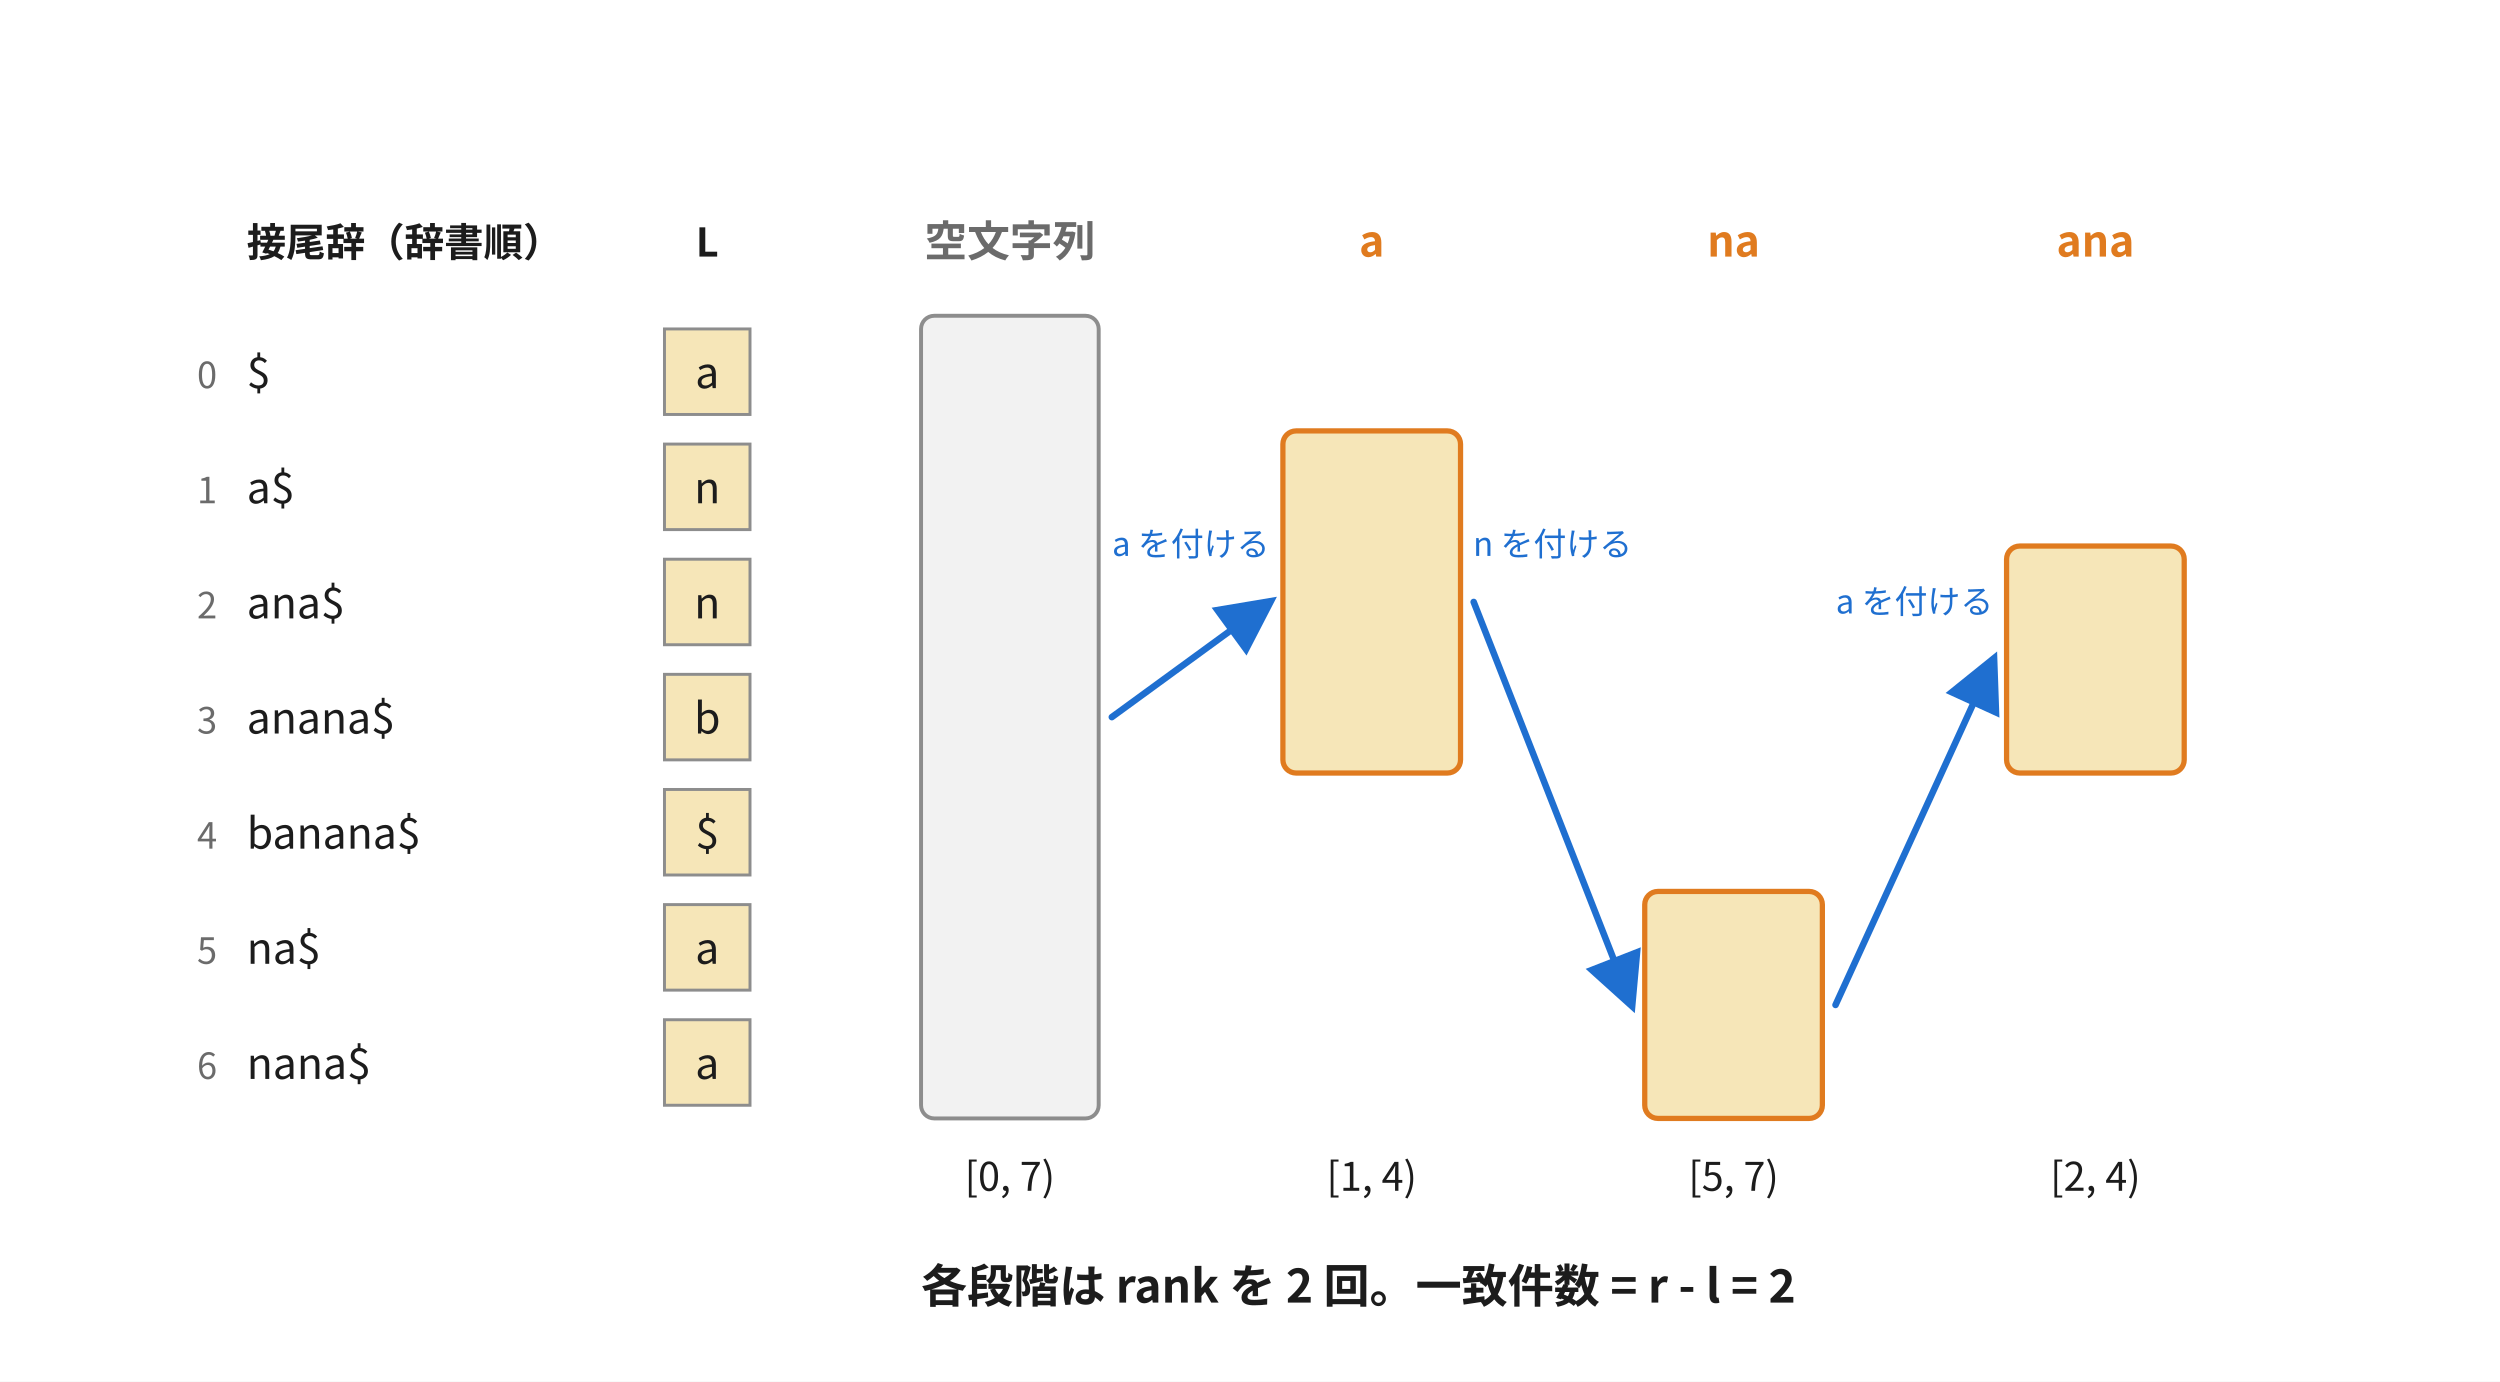
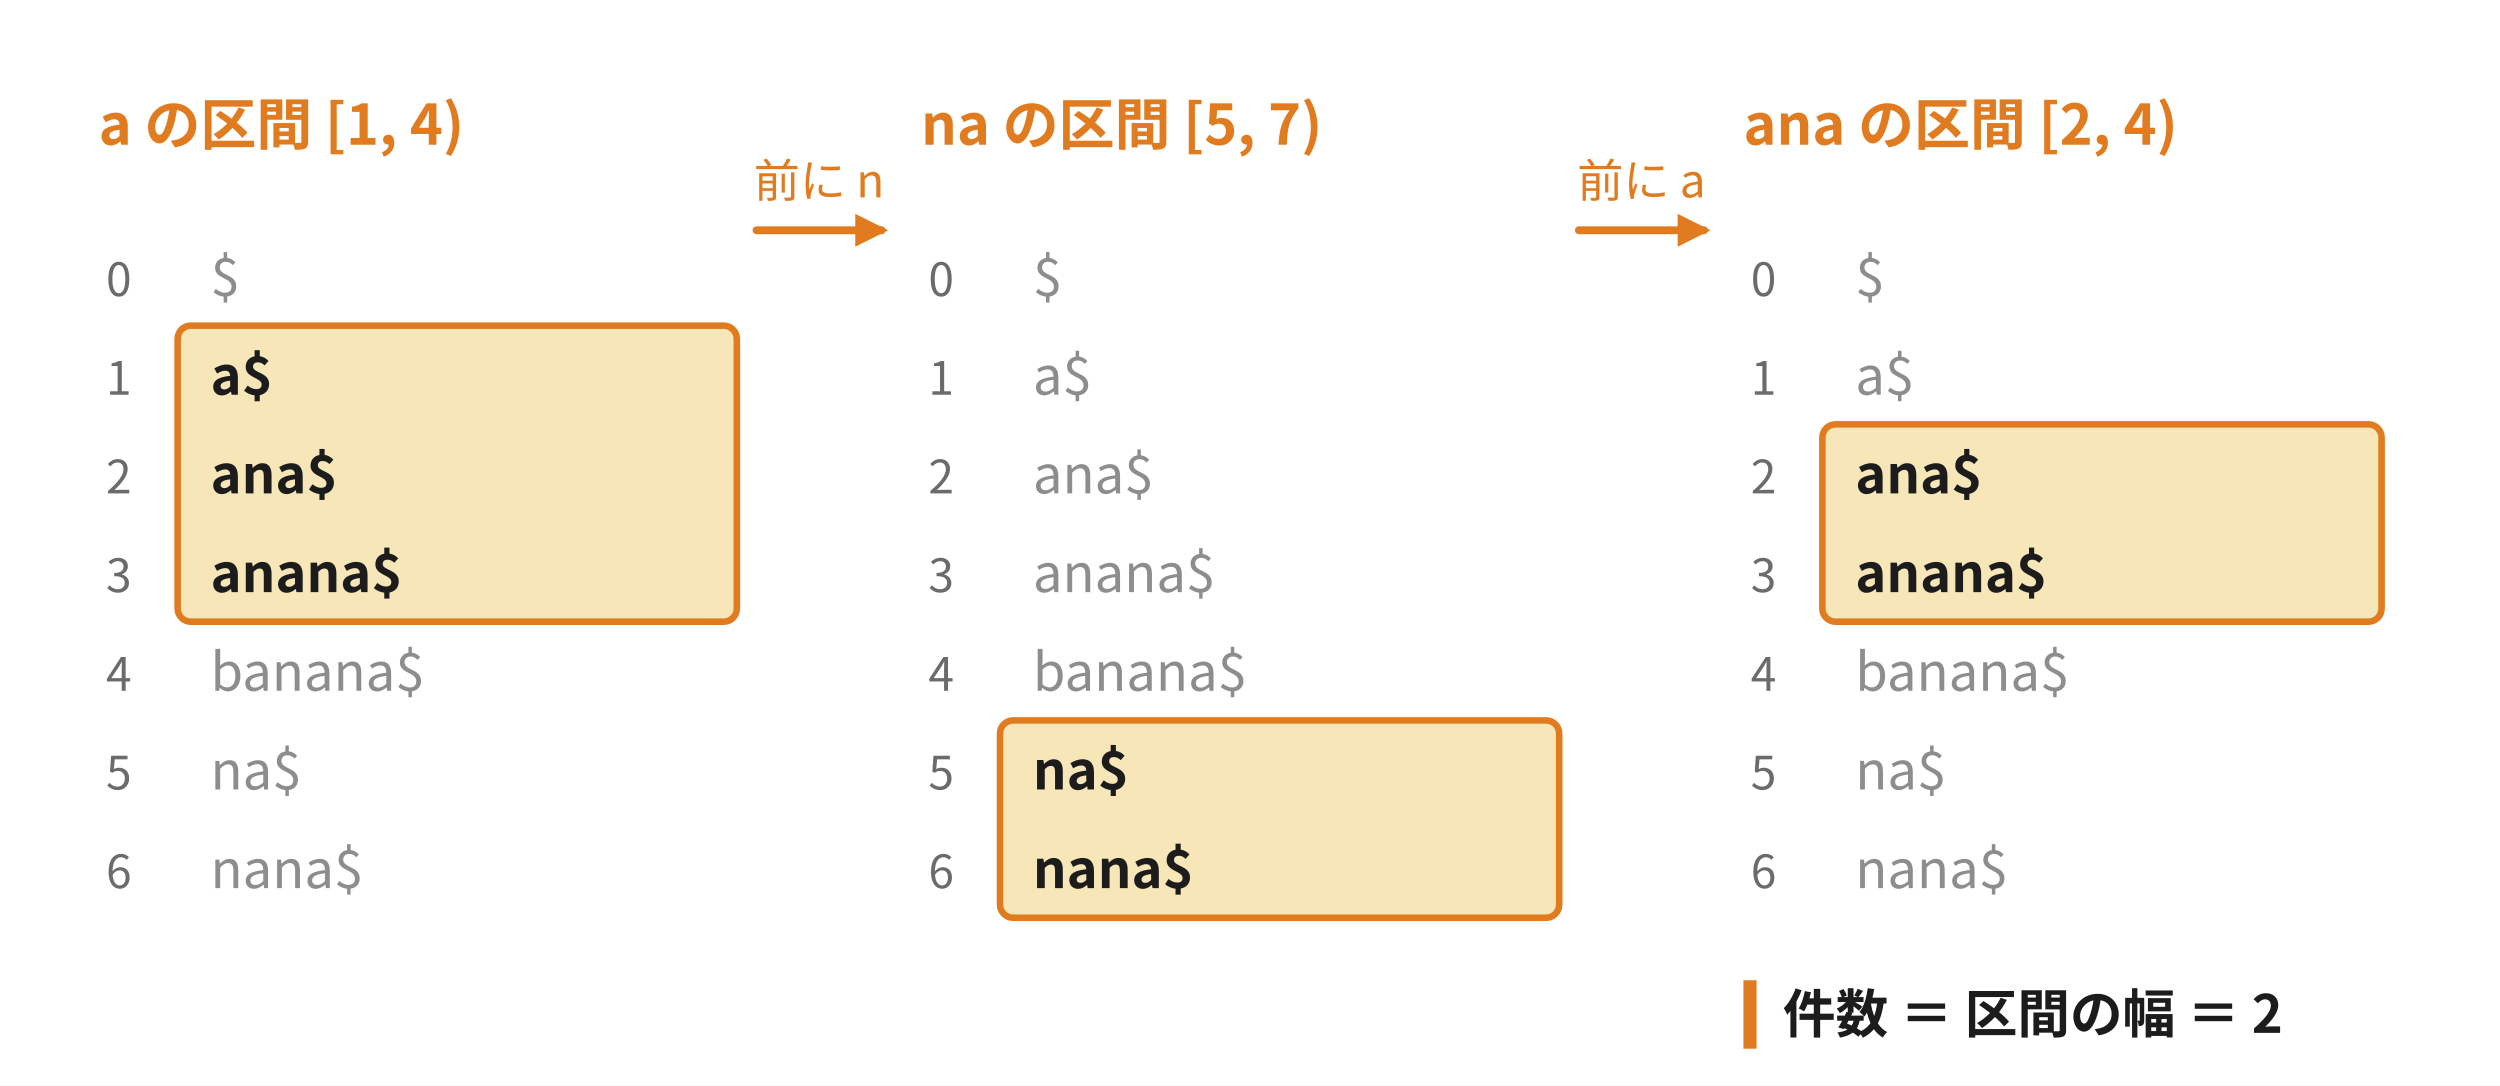
- <svg xmlns="http://www.w3.org/2000/svg" viewBox="0 0 760 420" role="img" aria-labelledby="title desc">
+ <svg xmlns="http://www.w3.org/2000/svg" viewBox="0 0 760 330" role="img" aria-labelledby="title">
  <defs>
-     <marker id="ahf1f6fd09_0" viewBox="0 0 10 10" refX="8.5" refY="5" markerWidth="9.0" markerHeight="9.0" orient="auto">
-       <path d="M 0 0 L 10 5 L 0 10 z" fill="#1f6fd0" />
+     <marker id="ae07b1f" viewBox="0 0 10 10" refX="8" refY="5" markerWidth="10" markerHeight="10" markerUnits="userSpaceOnUse" orient="auto">
+       <path d="M 0 0 L 10 5 L 0 10 z" fill="#e07b1f" />
    </marker>
  </defs>
-   <rect x="0" y="0" width="760" height="420" fill="#ffffff" />
-   <text x="75" y="78" font-family="Noto Sans CJK JP, Hiragino Sans, Noto Sans JP, Yu Gothic, sans-serif" font-size="12" fill="#1c1c1c" text-anchor="start" font-weight="700">接尾辞（辞書順）</text>
-   <text x="215" y="78" font-family="Noto Sans CJK JP, Hiragino Sans, Noto Sans JP, Yu Gothic, sans-serif" font-size="12" fill="#1c1c1c" text-anchor="middle" font-weight="700">L</text>
-   <text x="66" y="118" font-family="Noto Sans CJK JP, Hiragino Sans, Noto Sans JP, Yu Gothic, sans-serif" font-size="11" fill="#6b6b6b" text-anchor="end" font-weight="400">0</text>
-   <text x="75" y="118" font-family="Noto Sans CJK JP, Hiragino Sans, Noto Sans JP, Yu Gothic, sans-serif" font-size="13" fill="#1c1c1c" text-anchor="start" font-weight="400">$</text>
-   <rect x="202" y="100" width="26" height="26" rx="0" fill="#f6e6b8" stroke="#8d8d8d" stroke-width="0.9" opacity="1" />
-   <text x="215" y="118" font-family="Noto Sans CJK JP, Hiragino Sans, Noto Sans JP, Yu Gothic, sans-serif" font-size="13" fill="#1c1c1c" text-anchor="middle" font-weight="400">a</text>
-   <text x="66" y="153" font-family="Noto Sans CJK JP, Hiragino Sans, Noto Sans JP, Yu Gothic, sans-serif" font-size="11" fill="#6b6b6b" text-anchor="end" font-weight="400">1</text>
-   <text x="75" y="153" font-family="Noto Sans CJK JP, Hiragino Sans, Noto Sans JP, Yu Gothic, sans-serif" font-size="13" fill="#1c1c1c" text-anchor="start" font-weight="400">a$</text>
-   <rect x="202" y="135" width="26" height="26" rx="0" fill="#f6e6b8" stroke="#8d8d8d" stroke-width="0.9" opacity="1" />
-   <text x="215" y="153" font-family="Noto Sans CJK JP, Hiragino Sans, Noto Sans JP, Yu Gothic, sans-serif" font-size="13" fill="#1c1c1c" text-anchor="middle" font-weight="400">n</text>
-   <text x="66" y="188" font-family="Noto Sans CJK JP, Hiragino Sans, Noto Sans JP, Yu Gothic, sans-serif" font-size="11" fill="#6b6b6b" text-anchor="end" font-weight="400">2</text>
-   <text x="75" y="188" font-family="Noto Sans CJK JP, Hiragino Sans, Noto Sans JP, Yu Gothic, sans-serif" font-size="13" fill="#1c1c1c" text-anchor="start" font-weight="400">ana$</text>
-   <rect x="202" y="170" width="26" height="26" rx="0" fill="#f6e6b8" stroke="#8d8d8d" stroke-width="0.9" opacity="1" />
-   <text x="215" y="188" font-family="Noto Sans CJK JP, Hiragino Sans, Noto Sans JP, Yu Gothic, sans-serif" font-size="13" fill="#1c1c1c" text-anchor="middle" font-weight="400">n</text>
-   <text x="66" y="223" font-family="Noto Sans CJK JP, Hiragino Sans, Noto Sans JP, Yu Gothic, sans-serif" font-size="11" fill="#6b6b6b" text-anchor="end" font-weight="400">3</text>
-   <text x="75" y="223" font-family="Noto Sans CJK JP, Hiragino Sans, Noto Sans JP, Yu Gothic, sans-serif" font-size="13" fill="#1c1c1c" text-anchor="start" font-weight="400">anana$</text>
-   <rect x="202" y="205" width="26" height="26" rx="0" fill="#f6e6b8" stroke="#8d8d8d" stroke-width="0.9" opacity="1" />
-   <text x="215" y="223" font-family="Noto Sans CJK JP, Hiragino Sans, Noto Sans JP, Yu Gothic, sans-serif" font-size="13" fill="#1c1c1c" text-anchor="middle" font-weight="400">b</text>
-   <text x="66" y="258" font-family="Noto Sans CJK JP, Hiragino Sans, Noto Sans JP, Yu Gothic, sans-serif" font-size="11" fill="#6b6b6b" text-anchor="end" font-weight="400">4</text>
-   <text x="75" y="258" font-family="Noto Sans CJK JP, Hiragino Sans, Noto Sans JP, Yu Gothic, sans-serif" font-size="13" fill="#1c1c1c" text-anchor="start" font-weight="400">banana$</text>
-   <rect x="202" y="240" width="26" height="26" rx="0" fill="#f6e6b8" stroke="#8d8d8d" stroke-width="0.9" opacity="1" />
-   <text x="215" y="258" font-family="Noto Sans CJK JP, Hiragino Sans, Noto Sans JP, Yu Gothic, sans-serif" font-size="13" fill="#1c1c1c" text-anchor="middle" font-weight="400">$</text>
-   <text x="66" y="293" font-family="Noto Sans CJK JP, Hiragino Sans, Noto Sans JP, Yu Gothic, sans-serif" font-size="11" fill="#6b6b6b" text-anchor="end" font-weight="400">5</text>
-   <text x="75" y="293" font-family="Noto Sans CJK JP, Hiragino Sans, Noto Sans JP, Yu Gothic, sans-serif" font-size="13" fill="#1c1c1c" text-anchor="start" font-weight="400">na$</text>
-   <rect x="202" y="275" width="26" height="26" rx="0" fill="#f6e6b8" stroke="#8d8d8d" stroke-width="0.9" opacity="1" />
-   <text x="215" y="293" font-family="Noto Sans CJK JP, Hiragino Sans, Noto Sans JP, Yu Gothic, sans-serif" font-size="13" fill="#1c1c1c" text-anchor="middle" font-weight="400">a</text>
-   <text x="66" y="328" font-family="Noto Sans CJK JP, Hiragino Sans, Noto Sans JP, Yu Gothic, sans-serif" font-size="11" fill="#6b6b6b" text-anchor="end" font-weight="400">6</text>
-   <text x="75" y="328" font-family="Noto Sans CJK JP, Hiragino Sans, Noto Sans JP, Yu Gothic, sans-serif" font-size="13" fill="#1c1c1c" text-anchor="start" font-weight="400">nana$</text>
-   <rect x="202" y="310" width="26" height="26" rx="0" fill="#f6e6b8" stroke="#8d8d8d" stroke-width="0.9" opacity="1" />
-   <text x="215" y="328" font-family="Noto Sans CJK JP, Hiragino Sans, Noto Sans JP, Yu Gothic, sans-serif" font-size="13" fill="#1c1c1c" text-anchor="middle" font-weight="400">a</text>
-   <rect x="280" y="96" width="54" height="244.0" rx="4" fill="#f2f2f2" stroke="#8d8d8d" stroke-width="1.2" opacity="1" />
-   <text x="307.0" y="78" font-family="Noto Sans CJK JP, Hiragino Sans, Noto Sans JP, Yu Gothic, sans-serif" font-size="13" fill="#6b6b6b" text-anchor="middle" font-weight="700">空文字列</text>
-   <text x="307.0" y="362" font-family="Noto Sans CJK JP, Hiragino Sans, Noto Sans JP, Yu Gothic, sans-serif" font-size="12" fill="#1c1c1c" text-anchor="middle" font-weight="400">[0, 7)</text>
-   <rect x="390" y="131" width="54" height="104.0" rx="4" fill="#f6e6b8" stroke="#e07b1f" stroke-width="1.6" opacity="1" />
-   <text x="417.0" y="78" font-family="Noto Sans CJK JP, Hiragino Sans, Noto Sans JP, Yu Gothic, sans-serif" font-size="13" fill="#e07b1f" text-anchor="middle" font-weight="700">a</text>
-   <text x="417.0" y="362" font-family="Noto Sans CJK JP, Hiragino Sans, Noto Sans JP, Yu Gothic, sans-serif" font-size="12" fill="#1c1c1c" text-anchor="middle" font-weight="400">[1, 4)</text>
-   <rect x="500" y="271" width="54" height="69.0" rx="4" fill="#f6e6b8" stroke="#e07b1f" stroke-width="1.6" opacity="1" />
-   <text x="527.0" y="78" font-family="Noto Sans CJK JP, Hiragino Sans, Noto Sans JP, Yu Gothic, sans-serif" font-size="13" fill="#e07b1f" text-anchor="middle" font-weight="700">na</text>
-   <text x="527.0" y="362" font-family="Noto Sans CJK JP, Hiragino Sans, Noto Sans JP, Yu Gothic, sans-serif" font-size="12" fill="#1c1c1c" text-anchor="middle" font-weight="400">[5, 7)</text>
-   <rect x="610" y="166" width="54" height="69.0" rx="4" fill="#f6e6b8" stroke="#e07b1f" stroke-width="1.6" opacity="1" />
-   <text x="637.0" y="78" font-family="Noto Sans CJK JP, Hiragino Sans, Noto Sans JP, Yu Gothic, sans-serif" font-size="13" fill="#e07b1f" text-anchor="middle" font-weight="700">ana</text>
-   <text x="637.0" y="362" font-family="Noto Sans CJK JP, Hiragino Sans, Noto Sans JP, Yu Gothic, sans-serif" font-size="12" fill="#1c1c1c" text-anchor="middle" font-weight="400">[2, 4)</text>
-   <line x1="338" y1="218.0" x2="386" y2="183.0" stroke="#1f6fd0" stroke-width="2" stroke-linecap="round" marker-end="url(#ahf1f6fd09_0)" />
-   <text x="362.0" y="169.0" font-family="Noto Sans CJK JP, Hiragino Sans, Noto Sans JP, Yu Gothic, sans-serif" font-size="10" fill="#1f6fd0" text-anchor="middle" font-weight="400">a を付ける</text>
-   <line x1="448" y1="183.0" x2="496" y2="305.5" stroke="#1f6fd0" stroke-width="2" stroke-linecap="round" marker-end="url(#ahf1f6fd09_0)" />
-   <text x="472.0" y="169.0" font-family="Noto Sans CJK JP, Hiragino Sans, Noto Sans JP, Yu Gothic, sans-serif" font-size="10" fill="#1f6fd0" text-anchor="middle" font-weight="400">n を付ける</text>
-   <line x1="558" y1="305.5" x2="606" y2="200.5" stroke="#1f6fd0" stroke-width="2" stroke-linecap="round" marker-end="url(#ahf1f6fd09_0)" />
-   <text x="582.0" y="186.5" font-family="Noto Sans CJK JP, Hiragino Sans, Noto Sans JP, Yu Gothic, sans-serif" font-size="10" fill="#1f6fd0" text-anchor="middle" font-weight="400">a を付ける</text>
-   <text x="280" y="396" font-family="Noto Sans CJK JP, Hiragino Sans, Noto Sans JP, Yu Gothic, sans-serif" font-size="14" fill="#1c1c1c" text-anchor="start" font-weight="700">各段階は rank を 2 回。一致件数 = r - l = 2</text>
+   <rect x="0" y="0" width="760" height="330" fill="#ffffff" />
+   <text x="30" y="44" font-family="Noto Sans CJK JP, Hiragino Sans, Yu Gothic, sans-serif" font-size="17" text-anchor="start" font-weight="700" fill="#e07b1f">a の区間 [1, 4)</text>
+   <rect x="54" y="99" width="170" height="90" rx="4" fill="#f6e6b8" stroke="#e07b1f" stroke-width="2" />
+   <text x="40" y="90" font-family="Noto Sans CJK JP, Hiragino Sans, Yu Gothic, sans-serif" font-size="14" text-anchor="end" fill="#6b6b6b">0</text>
+   <text x="64" y="90" font-family="Noto Sans CJK JP, Hiragino Sans, Yu Gothic, sans-serif" font-size="16" text-anchor="start" fill="#8d8d8d">$</text>
+   <text x="40" y="120" font-family="Noto Sans CJK JP, Hiragino Sans, Yu Gothic, sans-serif" font-size="14" text-anchor="end" fill="#6b6b6b">1</text>
+   <text x="64" y="120" font-family="Noto Sans CJK JP, Hiragino Sans, Yu Gothic, sans-serif" font-size="16" text-anchor="start" font-weight="700" fill="#1c1c1c">a$</text>
+   <text x="40" y="150" font-family="Noto Sans CJK JP, Hiragino Sans, Yu Gothic, sans-serif" font-size="14" text-anchor="end" fill="#6b6b6b">2</text>
+   <text x="64" y="150" font-family="Noto Sans CJK JP, Hiragino Sans, Yu Gothic, sans-serif" font-size="16" text-anchor="start" font-weight="700" fill="#1c1c1c">ana$</text>
+   <text x="40" y="180" font-family="Noto Sans CJK JP, Hiragino Sans, Yu Gothic, sans-serif" font-size="14" text-anchor="end" fill="#6b6b6b">3</text>
+   <text x="64" y="180" font-family="Noto Sans CJK JP, Hiragino Sans, Yu Gothic, sans-serif" font-size="16" text-anchor="start" font-weight="700" fill="#1c1c1c">anana$</text>
+   <text x="40" y="210" font-family="Noto Sans CJK JP, Hiragino Sans, Yu Gothic, sans-serif" font-size="14" text-anchor="end" fill="#6b6b6b">4</text>
+   <text x="64" y="210" font-family="Noto Sans CJK JP, Hiragino Sans, Yu Gothic, sans-serif" font-size="16" text-anchor="start" fill="#8d8d8d">banana$</text>
+   <text x="40" y="240" font-family="Noto Sans CJK JP, Hiragino Sans, Yu Gothic, sans-serif" font-size="14" text-anchor="end" fill="#6b6b6b">5</text>
+   <text x="64" y="240" font-family="Noto Sans CJK JP, Hiragino Sans, Yu Gothic, sans-serif" font-size="16" text-anchor="start" fill="#8d8d8d">na$</text>
+   <text x="40" y="270" font-family="Noto Sans CJK JP, Hiragino Sans, Yu Gothic, sans-serif" font-size="14" text-anchor="end" fill="#6b6b6b">6</text>
+   <text x="64" y="270" font-family="Noto Sans CJK JP, Hiragino Sans, Yu Gothic, sans-serif" font-size="16" text-anchor="start" fill="#8d8d8d">nana$</text>
+   <line x1="230" y1="70" x2="268" y2="70" stroke="#e07b1f" stroke-width="2.4" stroke-linecap="round" marker-end="url(#ae07b1f)" />
+   <text x="249" y="60" font-family="Noto Sans CJK JP, Hiragino Sans, Yu Gothic, sans-serif" font-size="14" text-anchor="middle" fill="#e07b1f">前に n</text>
+   <text x="280" y="44" font-family="Noto Sans CJK JP, Hiragino Sans, Yu Gothic, sans-serif" font-size="17" text-anchor="start" font-weight="700" fill="#e07b1f">na の区間 [5, 7)</text>
+   <rect x="304" y="219" width="170" height="60" rx="4" fill="#f6e6b8" stroke="#e07b1f" stroke-width="2" />
+   <text x="290" y="90" font-family="Noto Sans CJK JP, Hiragino Sans, Yu Gothic, sans-serif" font-size="14" text-anchor="end" fill="#6b6b6b">0</text>
+   <text x="314" y="90" font-family="Noto Sans CJK JP, Hiragino Sans, Yu Gothic, sans-serif" font-size="16" text-anchor="start" fill="#8d8d8d">$</text>
+   <text x="290" y="120" font-family="Noto Sans CJK JP, Hiragino Sans, Yu Gothic, sans-serif" font-size="14" text-anchor="end" fill="#6b6b6b">1</text>
+   <text x="314" y="120" font-family="Noto Sans CJK JP, Hiragino Sans, Yu Gothic, sans-serif" font-size="16" text-anchor="start" fill="#8d8d8d">a$</text>
+   <text x="290" y="150" font-family="Noto Sans CJK JP, Hiragino Sans, Yu Gothic, sans-serif" font-size="14" text-anchor="end" fill="#6b6b6b">2</text>
+   <text x="314" y="150" font-family="Noto Sans CJK JP, Hiragino Sans, Yu Gothic, sans-serif" font-size="16" text-anchor="start" fill="#8d8d8d">ana$</text>
+   <text x="290" y="180" font-family="Noto Sans CJK JP, Hiragino Sans, Yu Gothic, sans-serif" font-size="14" text-anchor="end" fill="#6b6b6b">3</text>
+   <text x="314" y="180" font-family="Noto Sans CJK JP, Hiragino Sans, Yu Gothic, sans-serif" font-size="16" text-anchor="start" fill="#8d8d8d">anana$</text>
+   <text x="290" y="210" font-family="Noto Sans CJK JP, Hiragino Sans, Yu Gothic, sans-serif" font-size="14" text-anchor="end" fill="#6b6b6b">4</text>
+   <text x="314" y="210" font-family="Noto Sans CJK JP, Hiragino Sans, Yu Gothic, sans-serif" font-size="16" text-anchor="start" fill="#8d8d8d">banana$</text>
+   <text x="290" y="240" font-family="Noto Sans CJK JP, Hiragino Sans, Yu Gothic, sans-serif" font-size="14" text-anchor="end" fill="#6b6b6b">5</text>
+   <text x="314" y="240" font-family="Noto Sans CJK JP, Hiragino Sans, Yu Gothic, sans-serif" font-size="16" text-anchor="start" font-weight="700" fill="#1c1c1c">na$</text>
+   <text x="290" y="270" font-family="Noto Sans CJK JP, Hiragino Sans, Yu Gothic, sans-serif" font-size="14" text-anchor="end" fill="#6b6b6b">6</text>
+   <text x="314" y="270" font-family="Noto Sans CJK JP, Hiragino Sans, Yu Gothic, sans-serif" font-size="16" text-anchor="start" font-weight="700" fill="#1c1c1c">nana$</text>
+   <line x1="480" y1="70" x2="518" y2="70" stroke="#e07b1f" stroke-width="2.4" stroke-linecap="round" marker-end="url(#ae07b1f)" />
+   <text x="499" y="60" font-family="Noto Sans CJK JP, Hiragino Sans, Yu Gothic, sans-serif" font-size="14" text-anchor="middle" fill="#e07b1f">前に a</text>
+   <text x="530" y="44" font-family="Noto Sans CJK JP, Hiragino Sans, Yu Gothic, sans-serif" font-size="17" text-anchor="start" font-weight="700" fill="#e07b1f">ana の区間 [2, 4)</text>
+   <rect x="554" y="129" width="170" height="60" rx="4" fill="#f6e6b8" stroke="#e07b1f" stroke-width="2" />
+   <text x="540" y="90" font-family="Noto Sans CJK JP, Hiragino Sans, Yu Gothic, sans-serif" font-size="14" text-anchor="end" fill="#6b6b6b">0</text>
+   <text x="564" y="90" font-family="Noto Sans CJK JP, Hiragino Sans, Yu Gothic, sans-serif" font-size="16" text-anchor="start" fill="#8d8d8d">$</text>
+   <text x="540" y="120" font-family="Noto Sans CJK JP, Hiragino Sans, Yu Gothic, sans-serif" font-size="14" text-anchor="end" fill="#6b6b6b">1</text>
+   <text x="564" y="120" font-family="Noto Sans CJK JP, Hiragino Sans, Yu Gothic, sans-serif" font-size="16" text-anchor="start" fill="#8d8d8d">a$</text>
+   <text x="540" y="150" font-family="Noto Sans CJK JP, Hiragino Sans, Yu Gothic, sans-serif" font-size="14" text-anchor="end" fill="#6b6b6b">2</text>
+   <text x="564" y="150" font-family="Noto Sans CJK JP, Hiragino Sans, Yu Gothic, sans-serif" font-size="16" text-anchor="start" font-weight="700" fill="#1c1c1c">ana$</text>
+   <text x="540" y="180" font-family="Noto Sans CJK JP, Hiragino Sans, Yu Gothic, sans-serif" font-size="14" text-anchor="end" fill="#6b6b6b">3</text>
+   <text x="564" y="180" font-family="Noto Sans CJK JP, Hiragino Sans, Yu Gothic, sans-serif" font-size="16" text-anchor="start" font-weight="700" fill="#1c1c1c">anana$</text>
+   <text x="540" y="210" font-family="Noto Sans CJK JP, Hiragino Sans, Yu Gothic, sans-serif" font-size="14" text-anchor="end" fill="#6b6b6b">4</text>
+   <text x="564" y="210" font-family="Noto Sans CJK JP, Hiragino Sans, Yu Gothic, sans-serif" font-size="16" text-anchor="start" fill="#8d8d8d">banana$</text>
+   <text x="540" y="240" font-family="Noto Sans CJK JP, Hiragino Sans, Yu Gothic, sans-serif" font-size="14" text-anchor="end" fill="#6b6b6b">5</text>
+   <text x="564" y="240" font-family="Noto Sans CJK JP, Hiragino Sans, Yu Gothic, sans-serif" font-size="16" text-anchor="start" fill="#8d8d8d">na$</text>
+   <text x="540" y="270" font-family="Noto Sans CJK JP, Hiragino Sans, Yu Gothic, sans-serif" font-size="14" text-anchor="end" fill="#6b6b6b">6</text>
+   <text x="564" y="270" font-family="Noto Sans CJK JP, Hiragino Sans, Yu Gothic, sans-serif" font-size="16" text-anchor="start" fill="#8d8d8d">nana$</text>
+   <rect x="530" y="298" width="4" height="20.8" fill="#e07b1f" stroke="none" stroke-width="1.2" />
+   <text x="542" y="314" font-family="Noto Sans CJK JP, Hiragino Sans, Yu Gothic, sans-serif" font-size="16" text-anchor="start" font-weight="700" fill="#1c1c1c">件数 ＝ 区間の幅 ＝ 2</text>
</svg>
